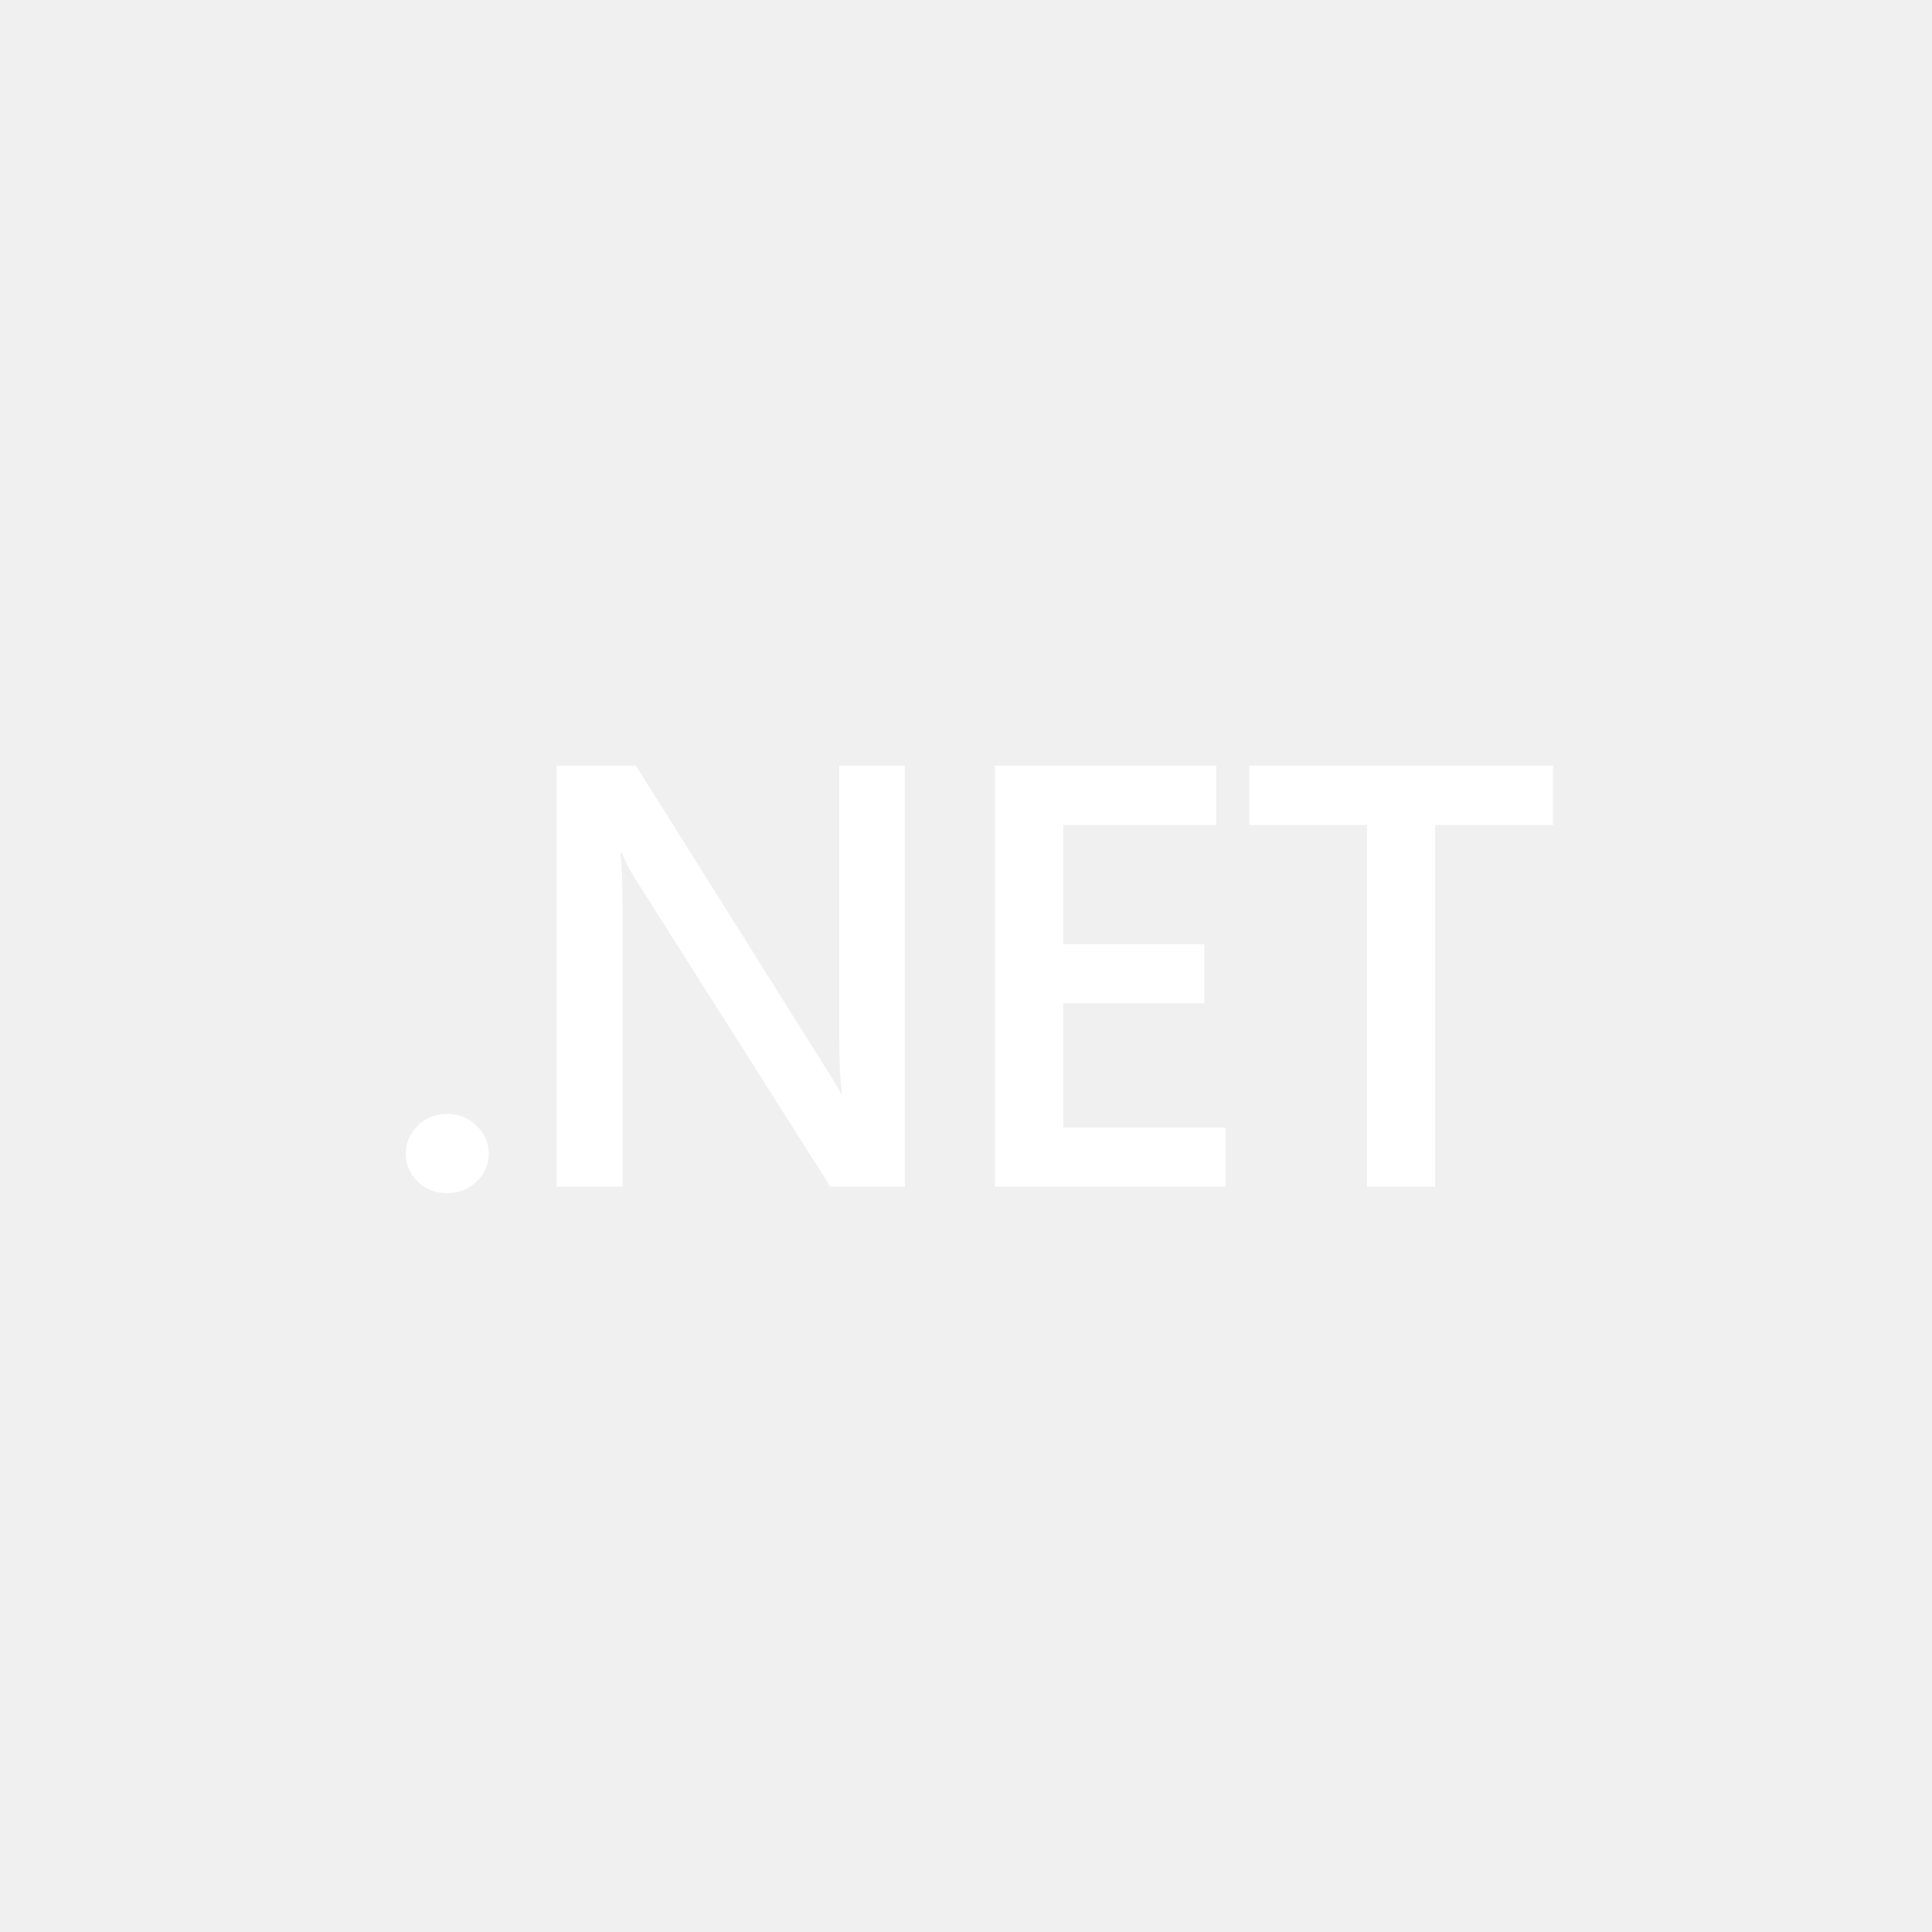
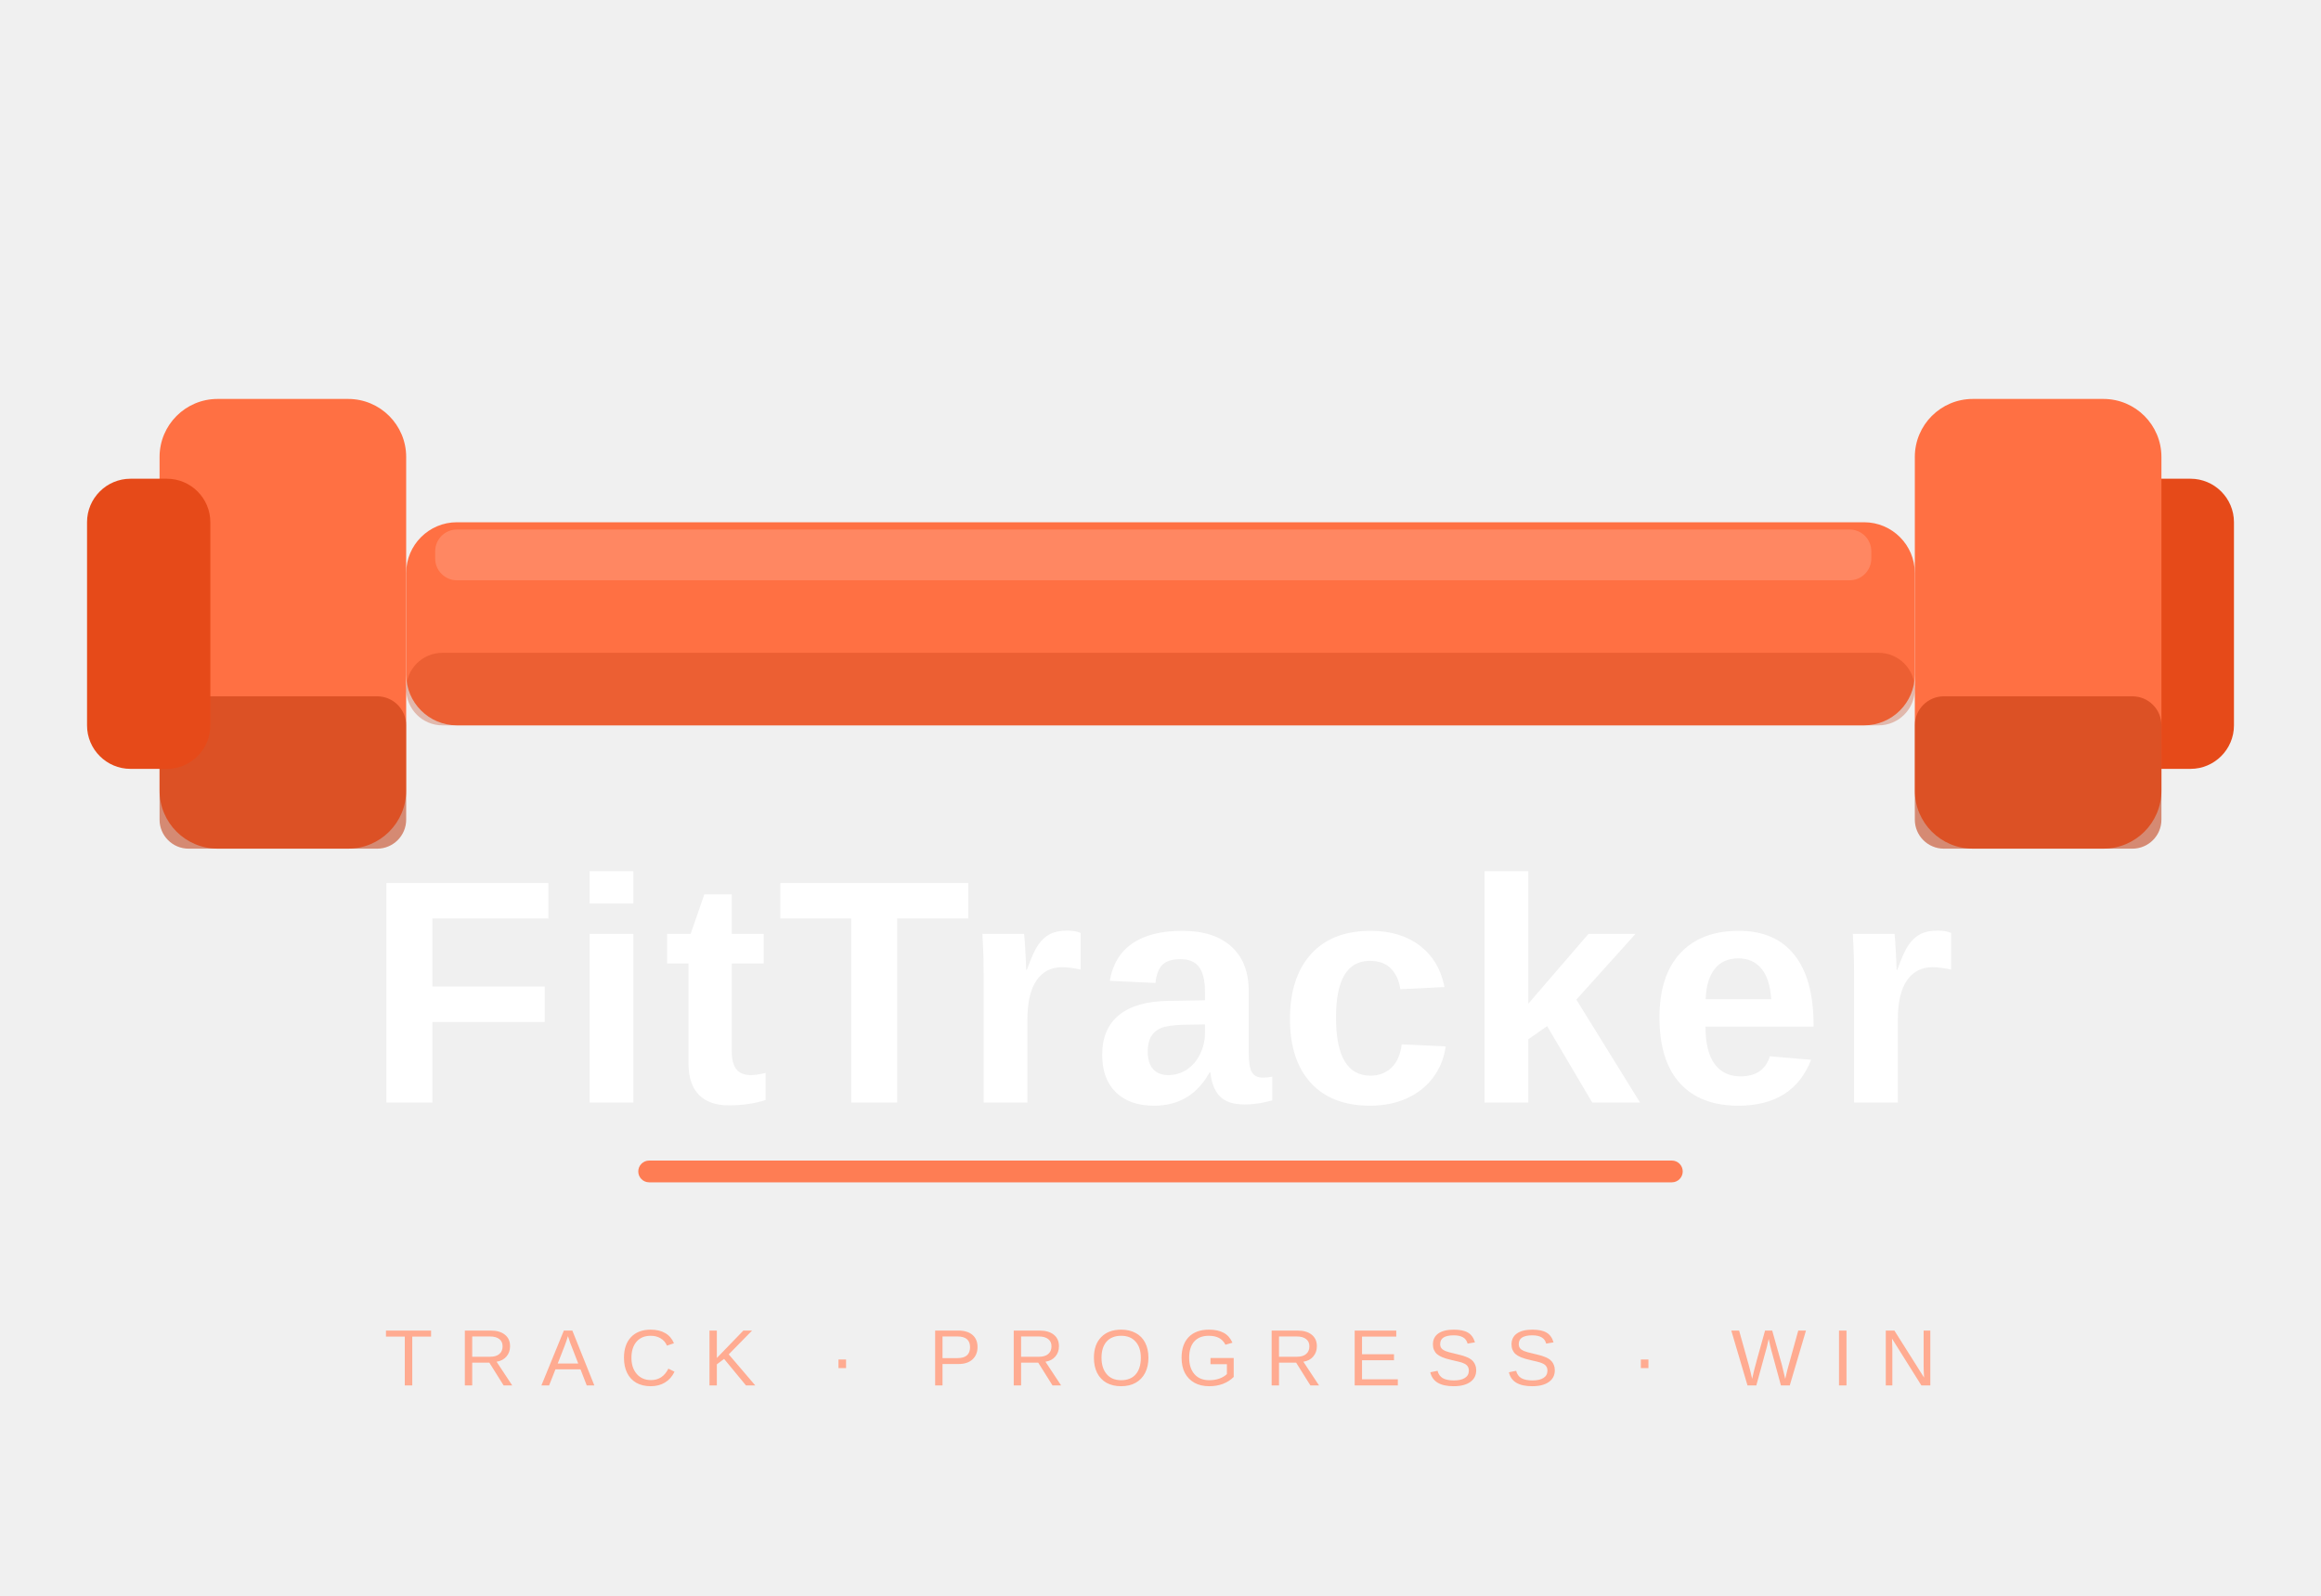
- <svg xmlns="http://www.w3.org/2000/svg" width="456" height="456" viewBox="0 0 456 456" version="1.1" xml:space="preserve" style="fill-rule:evenodd;clip-rule:evenodd;stroke-linejoin:round;stroke-miterlimit:2;">
-   <path d="m 105.5,281.609 c -2.703,0 -5.001,-0.9 -6.893,-2.702 -1.892,-1.848 -2.838,-4.042 -2.838,-6.582 0,-2.587 0.946,-4.804 2.838,-6.652 1.892,-1.848 4.19,-2.772 6.893,-2.772 2.748,0 5.068,0.924 6.96,2.772 1.937,1.848 2.906,4.064 2.906,6.652 0,2.54 -0.968,4.734 -2.906,6.582 -1.892,1.802 -4.212,2.702 -6.96,2.702 z" style="fill:#ffffff;fill-rule:nonzero;stroke-width:0.838" />
-   <path d="M 213.561,280.084 H 195.99 L 149.7,207.054 c -1.171,-1.848 -2.14,-3.765 -2.906,-5.751 h -0.406 c 0.361,2.125 0.541,6.675 0.541,13.65 v 65.132 h -15.543 v -99.36 h 18.719 l 44.737,71.298 c 1.892,2.957 3.109,4.989 3.649,6.098 h 0.27 c -0.45,-2.632 -0.676,-7.09 -0.676,-13.373 v -64.023 h 15.476 z" style="fill:#ffffff;fill-rule:nonzero;stroke-width:0.838" />
-   <path d="m 289.251,280.084 h -54.401 v -99.36 h 52.238 v 13.997 h -36.154 v 28.131 h 33.316 v 13.927 h -33.316 v 29.378 h 38.316 z" style="fill:#ffffff;fill-rule:nonzero;stroke-width:0.838" />
-   <path d="M 366.565,194.721 H 338.722 v 85.363 h -16.084 v -85.363 h -27.775 v -13.997 h 71.701 z" style="fill:#ffffff;fill-rule:nonzero;stroke-width:0.838" />
+ <svg xmlns="http://www.w3.org/2000/svg" viewBox="0 0 320 220">
+   <rect x="22" y="55" width="34" height="62" rx="8" fill="#FF7043" />
+   <rect x="22" y="96" width="34" height="21" rx="4" fill="#BF360C" opacity="0.55" />
+   <rect x="12" y="66" width="17" height="40" rx="6" fill="#E64A19" />
+   <rect x="56" y="72" width="208" height="28" rx="7" fill="#FF7043" />
+   <rect x="60" y="73" width="198" height="7" rx="3" fill="#FFAB91" opacity="0.40" />
+   <rect x="56" y="90" width="208" height="10" rx="5" fill="#BF360C" opacity="0.30" />
+   <rect x="291" y="66" width="17" height="40" rx="6" fill="#E64A19" />
+   <rect x="264" y="55" width="34" height="62" rx="8" fill="#FF7043" />
+   <rect x="264" y="96" width="34" height="21" rx="4" fill="#BF360C" opacity="0.55" />
+   <text x="160" y="152" text-anchor="middle" font-family="Arial Black, Arial, Helvetica, sans-serif" font-size="44" font-weight="900" fill="white" letter-spacing="1">FitTracker</text>
+   <rect x="88" y="160" width="144" height="3" rx="1.5" fill="#FF7043" opacity="0.90" />
+   <text x="160" y="191" text-anchor="middle" font-family="Arial, Helvetica, sans-serif" font-size="11" fill="#FFAB91" letter-spacing="3.5">TRACK · PROGRESS · WIN</text>
</svg>
